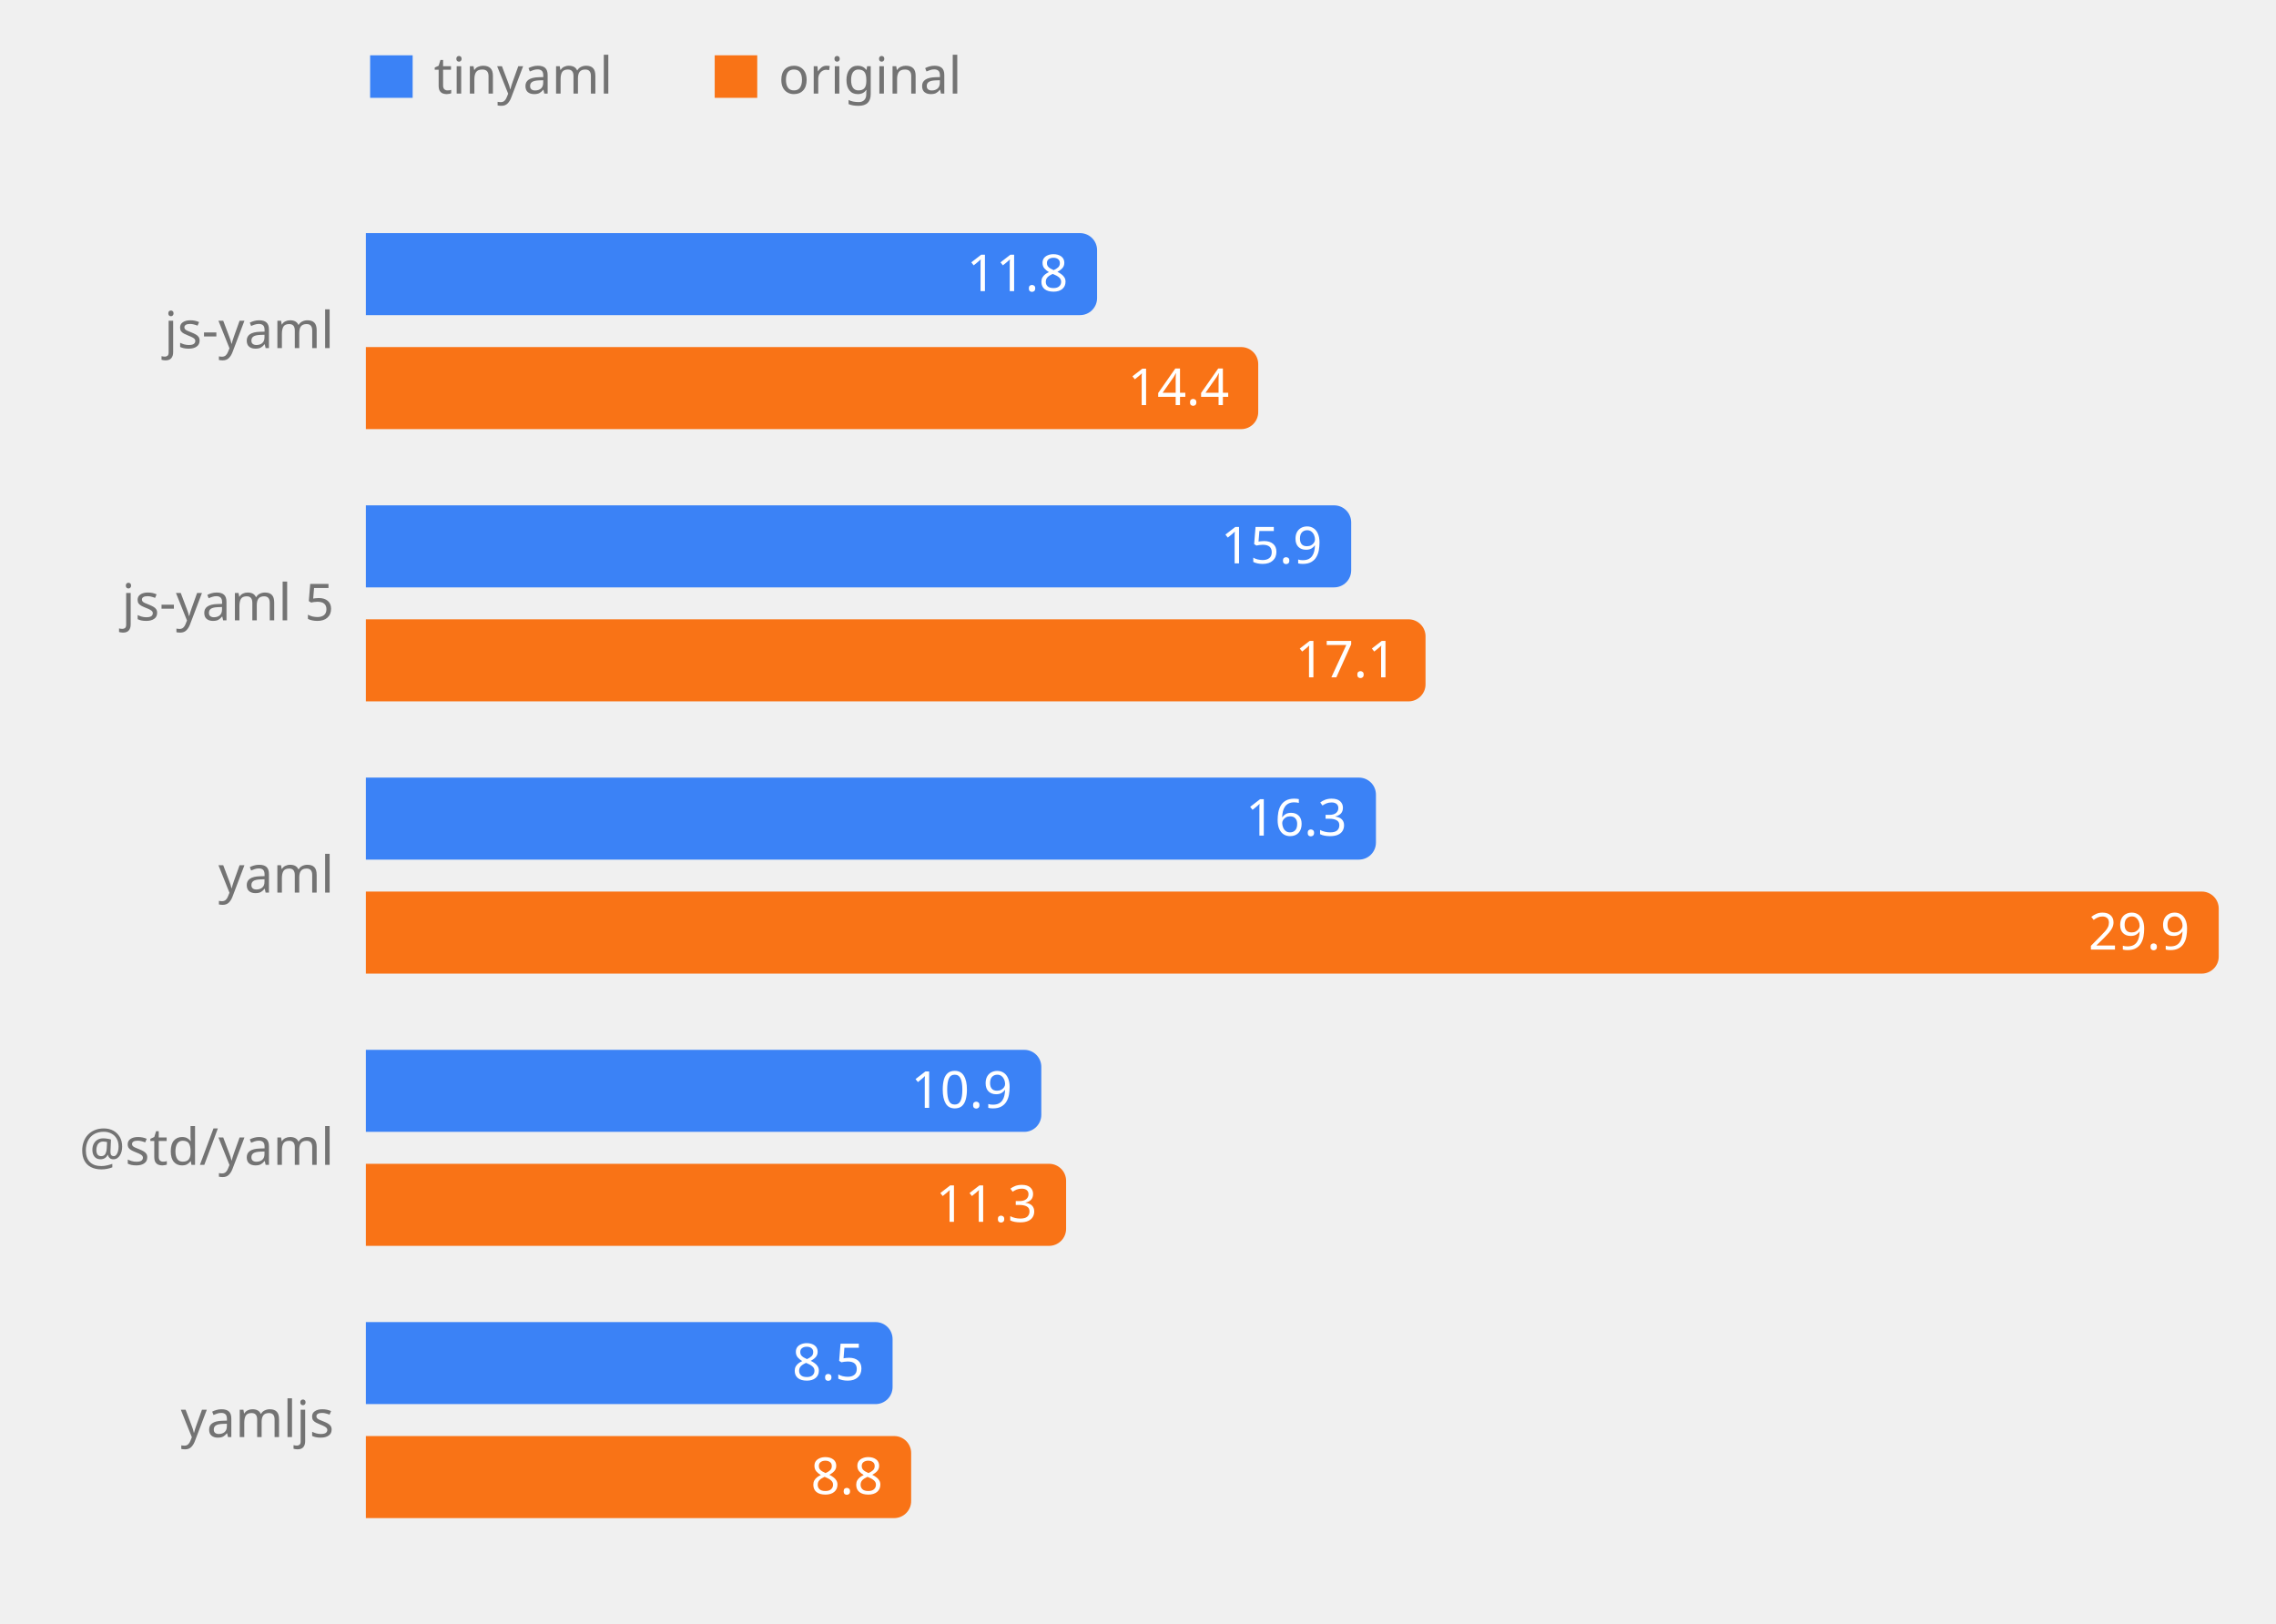
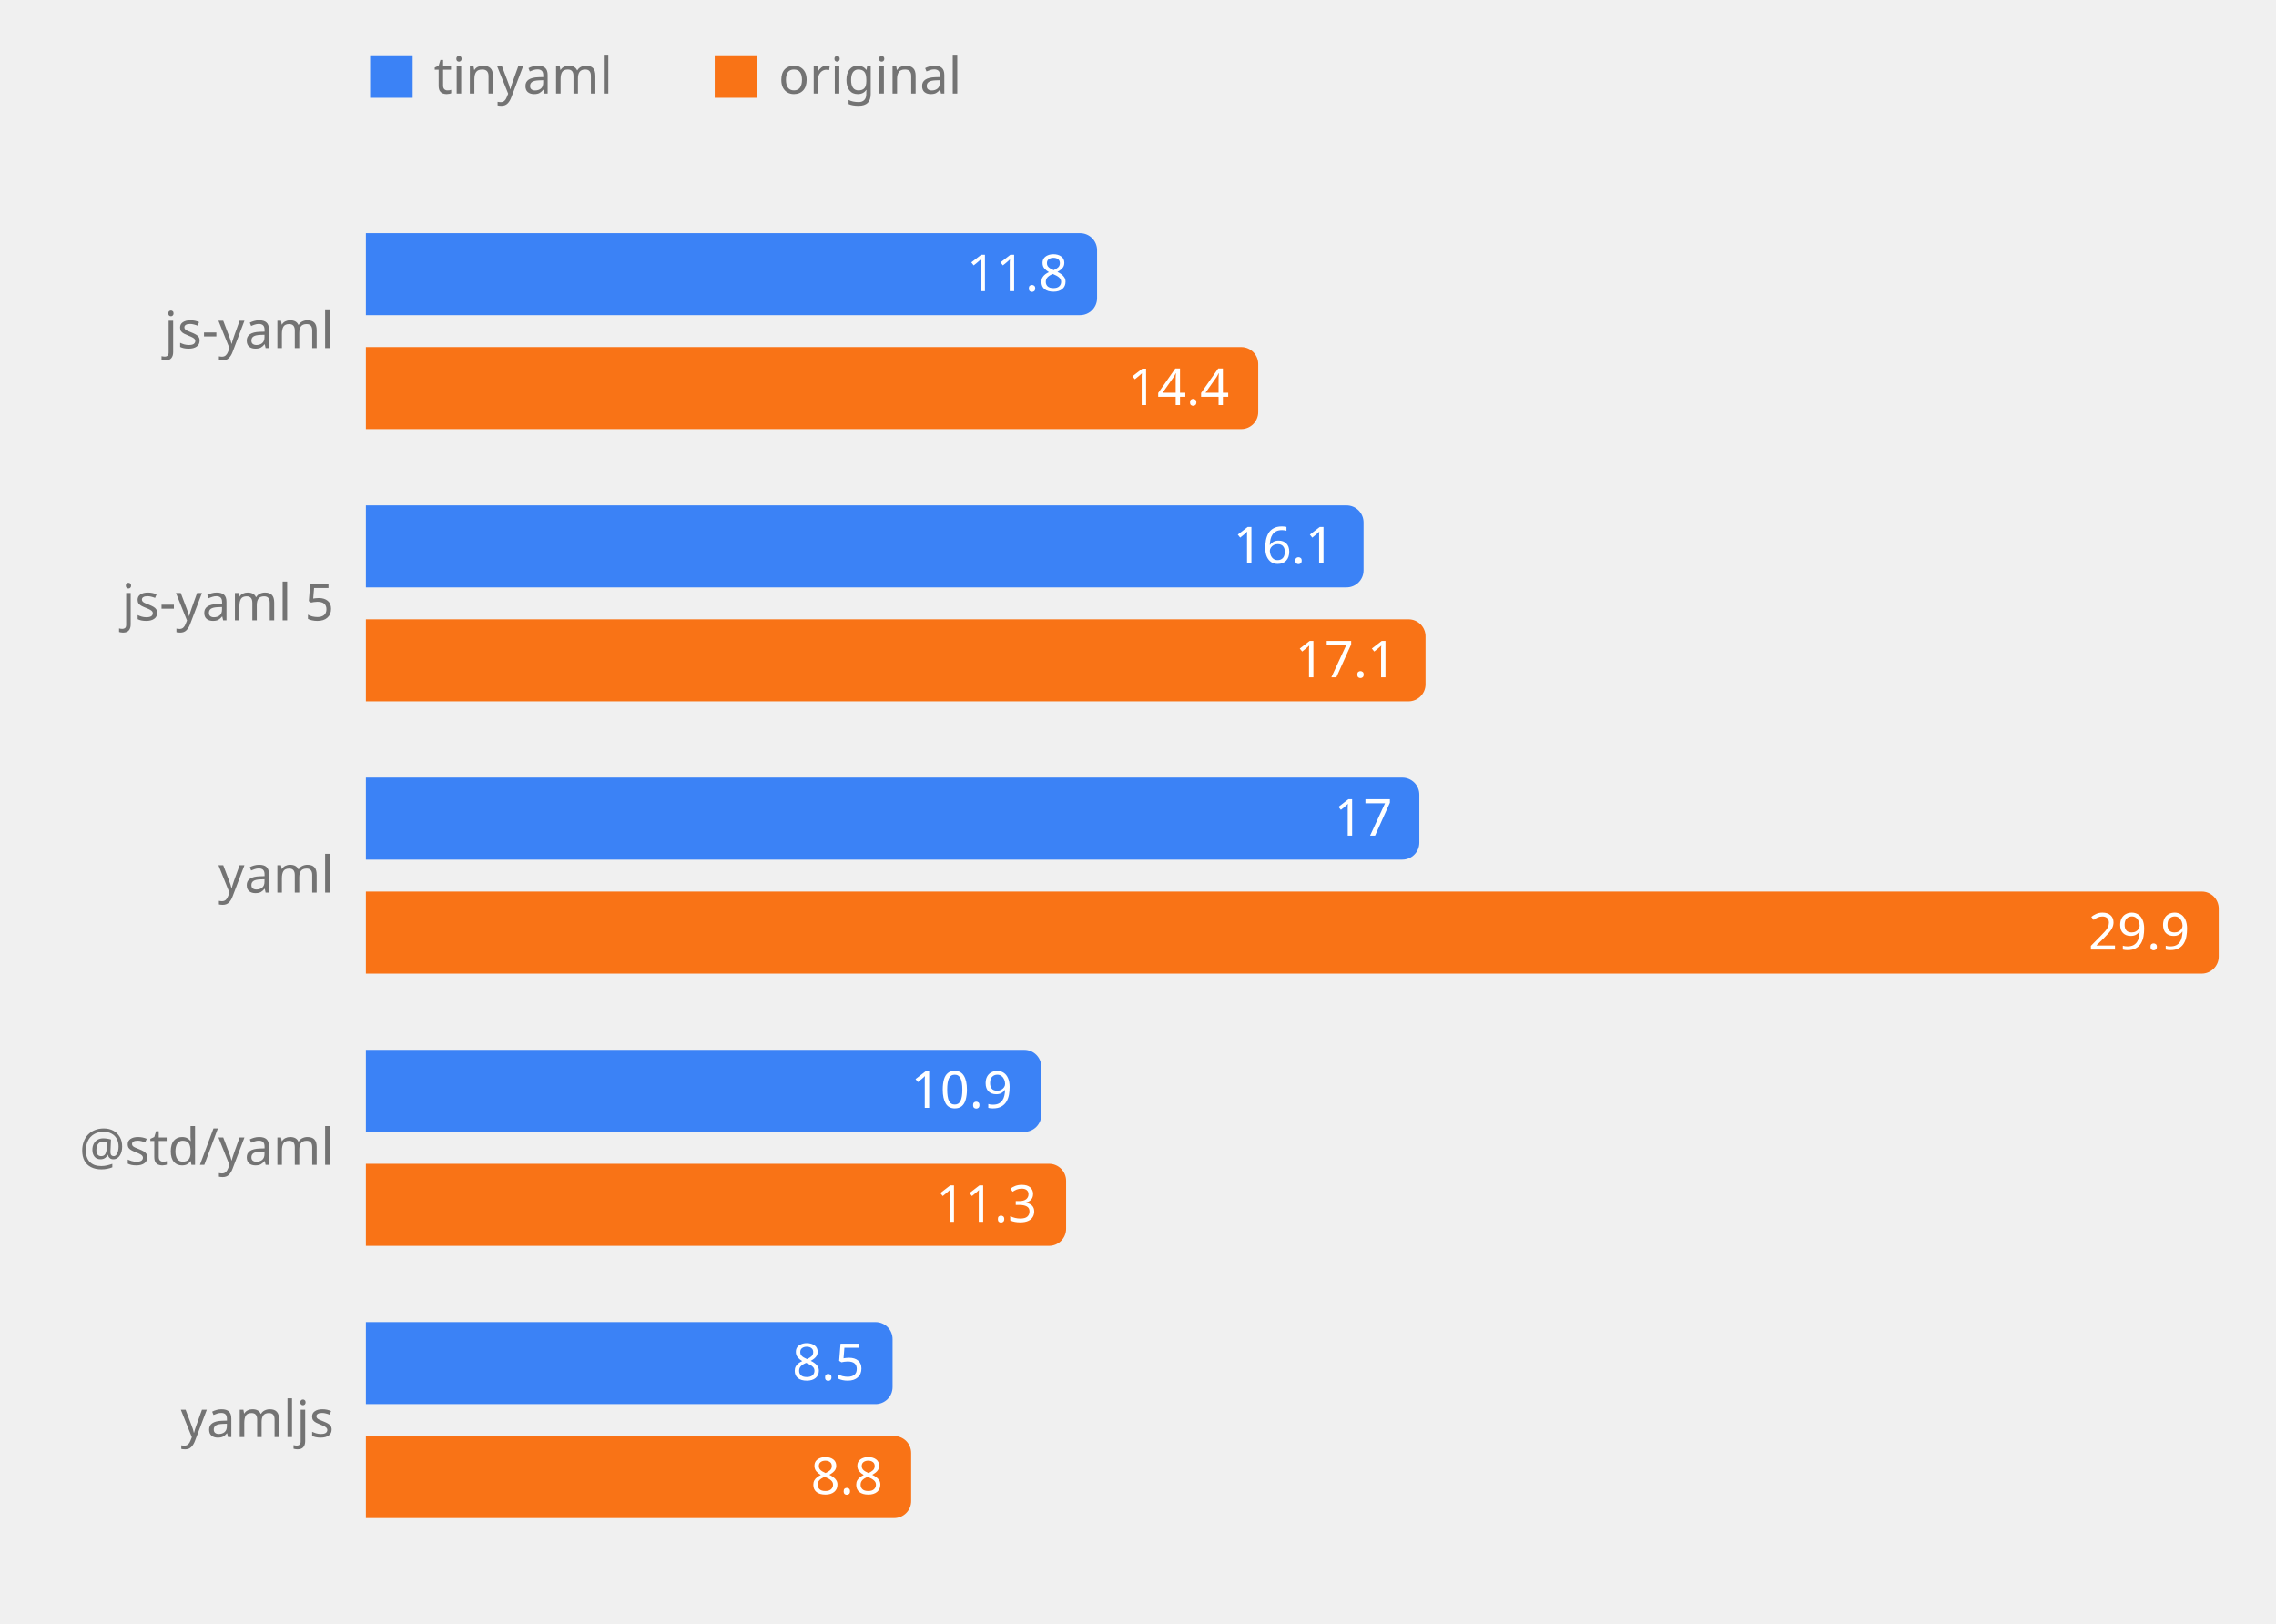
<svg xmlns="http://www.w3.org/2000/svg" role="img" aria-label="Bundle size, KiB gzip" version="1.1" class="marks" width="535" height="381.68" viewBox="0 0 535 381.68">
  <g fill="none" stroke-miterlimit="4" transform="translate(86,42)">
    <g class="mark-group role-frame root">
      <g transform="translate(0,0)">
        <path class="background" d="M0,0h437v327.68h-437Z" />
        <g>
          <g class="mark-group role-axis">
            <g transform="translate(0.5,328.18)">
              <path class="background" d="M0,0h0v0h0Z" pointer-events="none" />
              <g />
            </g>
          </g>
          <g class="mark-group role-axis">
            <g transform="translate(0.5,0.5)">
              <path class="background" d="M0,0h0v0h0Z" pointer-events="none" />
              <g>
                <g class="mark-text role-axis-label" pointer-events="none">
                  <text text-anchor="end" transform="translate(-8,39.34)" font-family="sans-serif" font-size="12px" fill="#737373" opacity="1">js-yaml</text>
                  <text text-anchor="end" transform="translate(-8,103.34)" font-family="sans-serif" font-size="12px" fill="#737373" opacity="1">js-yaml 5</text>
                  <text text-anchor="end" transform="translate(-8,167.34)" font-family="sans-serif" font-size="12px" fill="#737373" opacity="1">yaml</text>
                  <text text-anchor="end" transform="translate(-8,231.34)" font-family="sans-serif" font-size="12px" fill="#737373" opacity="1">@std/yaml</text>
                  <text text-anchor="end" transform="translate(-8,295.34)" font-family="sans-serif" font-size="12px" fill="#737373" opacity="1">yamljs</text>
                </g>
              </g>
            </g>
          </g>
          <g class="mark-rect role-mark layer_0_marks">
            <path d="M0,12.80L167.88,12.80C170.09,12.80,171.88,14.59,171.88,16.80L171.88,28.08C171.88,30.29,170.09,32.08,167.88,32.08L0,32.08C0,32.08,0,32.08,0,32.08L0,12.80C0,12.80,0,12.80,0,12.80Z" fill="#3b82f6" />
            <path d="M0,39.59L205.76,39.59C207.96,39.59,209.76,41.38,209.76,43.59L209.76,54.88C209.76,57.08,207.96,58.88,205.76,58.88L0,58.88C0,58.88,0,58.88,0,58.88L0,39.59C0,39.59,0,39.59,0,39.59Z" fill="#f97316" />
-             <path d="M0,76.80L227.61,76.80C229.81,76.80,231.61,78.59,231.61,80.80L231.61,92.08C231.61,94.29,229.81,96.08,227.61,96.08L0,96.08C0,96.08,0,96.08,0,96.08L0,76.80C0,76.80,0,76.80,0,76.80Z" fill="#3b82f6" />
+             <path d="M0,76.80L230.52,76.80C232.73,76.80,234.52,78.59,234.52,80.80L234.52,92.08C234.52,94.29,232.73,96.08,230.52,96.08L0,96.08C0,96.08,0,96.08,0,96.08L0,76.80C0,76.80,0,76.80,0,76.80Z" fill="#3b82f6" />
            <path d="M0,103.59L245.09,103.59C247.29,103.59,249.09,105.38,249.09,107.59L249.09,118.88C249.09,121.08,247.29,122.88,245.09,122.88L0,122.88C0,122.88,0,122.88,0,122.88L0,103.59C0,103.59,0,103.59,0,103.59Z" fill="#f97316" />
-             <path d="M0,140.8L233.43,140.8C235.64,140.8,237.43,142.59,237.43,144.8L237.43,156.08C237.43,158.29,235.64,160.08,233.43,160.08L0,160.08C0,160.08,0,160.08,0,160.08L0,140.8C0,140.8,0,140.8,0,140.8Z" fill="#3b82f6" />
+             <path d="M0,140.8L243.63,140.8C245.84,140.8,247.63,142.59,247.63,144.8L247.63,156.08C247.63,158.29,245.84,160.08,243.63,160.08L0,160.08C0,160.08,0,160.08,0,160.08L0,140.8C0,140.8,0,140.8,0,140.8Z" fill="#3b82f6" />
            <path d="M0,167.59L431.54,167.59C433.75,167.59,435.54,169.38,435.54,171.59L435.54,182.88C435.54,185.08,433.75,186.88,431.54,186.88L0,186.88C0,186.88,0,186.88,0,186.88L0,167.59C0,167.59,0,167.59,0,167.59Z" fill="#f97316" />
            <path d="M0,204.8L154.77,204.8C156.98,204.8,158.77,206.59,158.77,208.8L158.77,220.08C158.77,222.29,156.98,224.08,154.77,224.08L0,224.08C0,224.08,0,224.08,0,224.08L0,204.8C0,204.8,0,204.8,0,204.8Z" fill="#3b82f6" />
            <path d="M0,231.59L160.60,231.59C162.81,231.59,164.60,233.38,164.60,235.59L164.60,246.88C164.60,249.08,162.81,250.88,160.60,250.88L0,250.88C0,250.88,0,250.88,0,250.88L0,231.59C0,231.59,0,231.59,0,231.59Z" fill="#f97316" />
            <path d="M0,268.8L119.81,268.8C122.02,268.8,123.81,270.59,123.81,272.8L123.81,284.08C123.81,286.29,122.02,288.08,119.81,288.08L0,288.08C0,288.08,0,288.08,0,288.08L0,268.8C0,268.8,0,268.8,0,268.8Z" fill="#3b82f6" />
            <path d="M0,295.59L124.18,295.59C126.39,295.59,128.18,297.38,128.18,299.59L128.18,310.88C128.18,313.08,126.39,314.88,124.18,314.88L0,314.88C0,314.88,0,314.88,0,314.88L0,295.59C0,295.59,0,295.59,0,295.59Z" fill="#f97316" />
          </g>
          <g class="mark-text role-mark">
            <text text-anchor="middle" transform="translate(153.16,26.44)" font-family="sans-serif" font-size="12px" font-weight="500" fill="#ffffff">11.8</text>
            <text text-anchor="middle" transform="translate(191.04,53.23)" font-family="sans-serif" font-size="12px" font-weight="500" fill="#ffffff">14.4</text>
-             <text text-anchor="middle" transform="translate(212.89,90.44)" font-family="sans-serif" font-size="12px" font-weight="500" fill="#ffffff">15.9</text>
+             <text text-anchor="middle" transform="translate(215.80,90.44)" font-family="sans-serif" font-size="12px" font-weight="500" fill="#ffffff">16.1</text>
            <text text-anchor="middle" transform="translate(230.37,117.23)" font-family="sans-serif" font-size="12px" font-weight="500" fill="#ffffff">17.1</text>
-             <text text-anchor="middle" transform="translate(218.71,154.44)" font-family="sans-serif" font-size="12px" font-weight="500" fill="#ffffff">16.3</text>
+             <text text-anchor="middle" transform="translate(234.43,154.44)" font-family="sans-serif" font-size="12px" font-weight="500" fill="#ffffff">17</text>
            <text text-anchor="middle" transform="translate(416.82,181.23)" font-family="sans-serif" font-size="12px" font-weight="500" fill="#ffffff">29.9</text>
            <text text-anchor="middle" transform="translate(140.05,218.44)" font-family="sans-serif" font-size="12px" font-weight="500" fill="#ffffff">10.9</text>
            <text text-anchor="middle" transform="translate(145.88,245.23)" font-family="sans-serif" font-size="12px" font-weight="500" fill="#ffffff">11.3</text>
            <text text-anchor="middle" transform="translate(108.69,282.44)" font-family="sans-serif" font-size="12px" font-weight="500" fill="#ffffff">8.5</text>
            <text text-anchor="middle" transform="translate(113.06,309.23)" font-family="sans-serif" font-size="12px" font-weight="500" fill="#ffffff">8.8</text>
          </g>
          <g class="mark-group role-legend">
            <g transform="translate(0,-30)">
              <path class="background" d="M0,0h142v12h-142Z" pointer-events="none" />
              <g>
                <g class="mark-group role-legend-entry">
                  <g transform="translate(0,0)">
                    <path class="background" d="M0,0h0v0h0Z" pointer-events="none" />
                    <g>
                      <g class="mark-group role-scope">
                        <g transform="translate(0,0)">
                          <path class="background" d="M0,0h60.16v12h-60.16Z" pointer-events="none" opacity="1" />
                          <g>
                            <g class="mark-symbol role-legend-symbol" pointer-events="none">
                              <path transform="translate(6,6)" d="M-5,-5h10v10h-10Z" fill="#3b82f6" stroke-width="1.5" opacity="1" />
                            </g>
                            <g class="mark-text role-legend-label" pointer-events="none">
                              <text text-anchor="start" transform="translate(16,10)" font-family="sans-serif" font-size="12px" fill="#737373" opacity="1">tinyaml</text>
                            </g>
                          </g>
                        </g>
                        <g transform="translate(81,0)">
                          <path class="background" d="M0,0h60.16v12h-60.16Z" pointer-events="none" opacity="1" />
                          <g>
                            <g class="mark-symbol role-legend-symbol" pointer-events="none">
                              <path transform="translate(6,6)" d="M-5,-5h10v10h-10Z" fill="#f97316" stroke-width="1.5" opacity="1" />
                            </g>
                            <g class="mark-text role-legend-label" pointer-events="none">
                              <text text-anchor="start" transform="translate(16,10)" font-family="sans-serif" font-size="12px" fill="#737373" opacity="1">original</text>
                            </g>
                          </g>
                        </g>
                      </g>
                    </g>
                  </g>
                </g>
              </g>
            </g>
          </g>
        </g>
      </g>
    </g>
  </g>
</svg>
